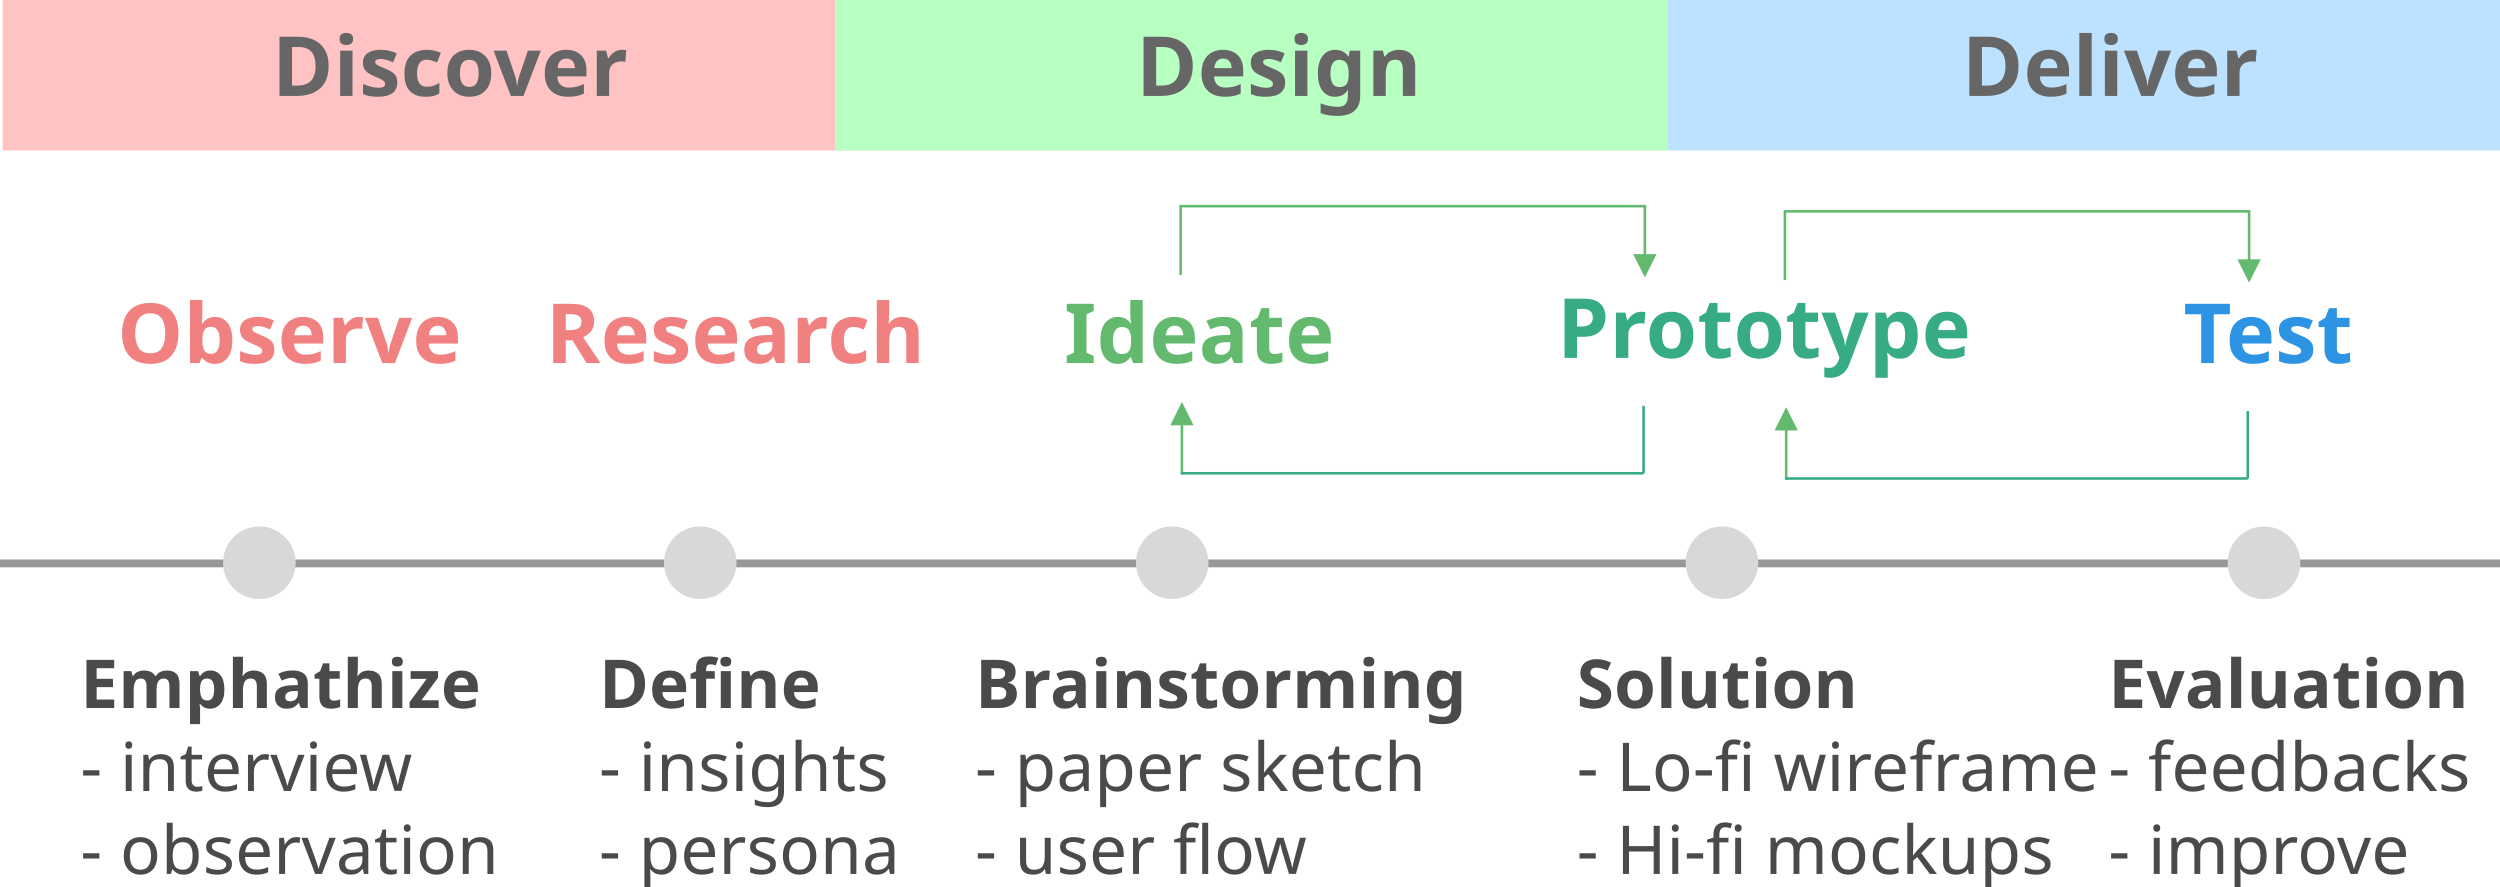
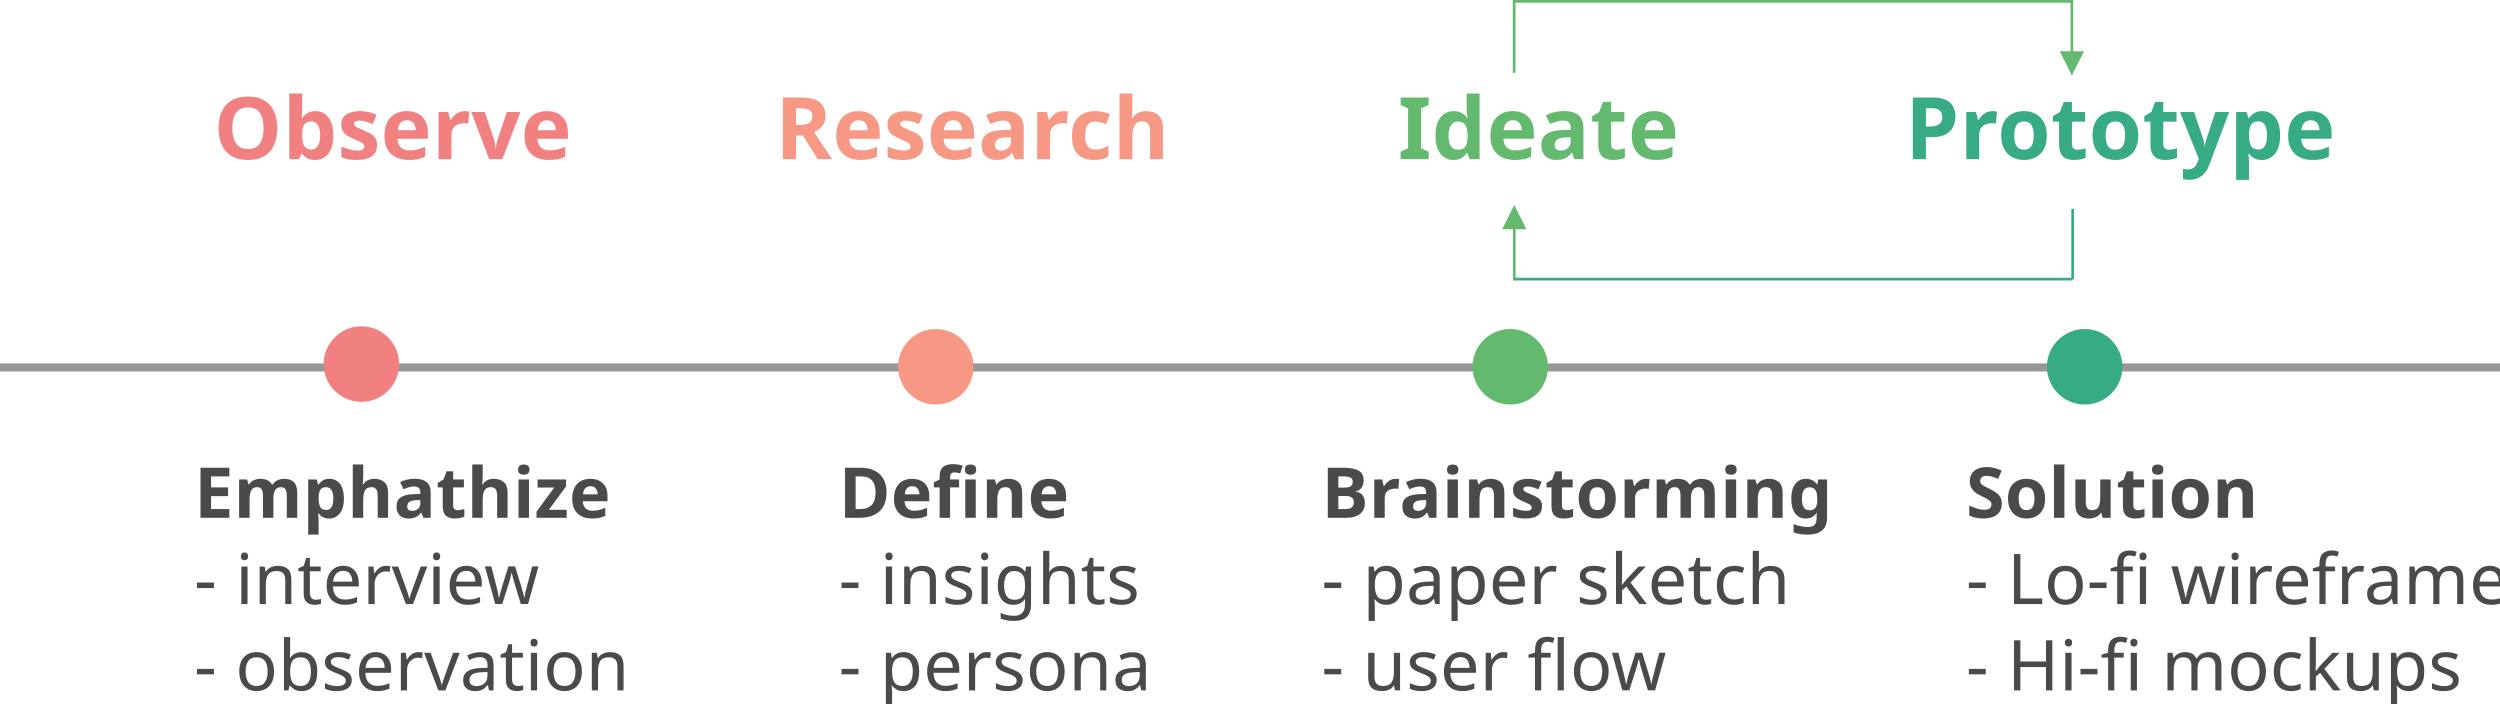
- <svg xmlns="http://www.w3.org/2000/svg" width="964px" height="342px" viewBox="0 0 964 342" version="1.1">
+ <svg xmlns="http://www.w3.org/2000/svg" width="927px" height="261px" viewBox="0 0 927 261" version="1.1">
  <defs />
  <g id="Welcome" stroke="none" stroke-width="1" fill="none" fill-rule="evenodd">
-     <g id="design-diary" transform="translate(-208, -912)">
-       <g id="process" transform="translate(209, 912)">
-         <path d="M0.5,217.25 L961.5,217.25" id="Line-4" stroke="#979797" stroke-width="3" stroke-linecap="square" />
-         <circle id="Oval" fill="#D8D8D8" cx="99" cy="217" r="14" />
-         <circle id="Oval" fill="#D8D8D8" cx="872" cy="217" r="14" />
-         <circle id="Oval" fill="#D8D8D8" cx="269" cy="217" r="14" />
-         <circle id="Oval" fill="#D8D8D8" cx="451" cy="217" r="14" />
-         <circle id="Oval" fill="#D8D8D8" cx="663" cy="217" r="14" />
+     <g id="design-diary" transform="translate(-241, -989)">
+       <g id="process" transform="translate(242, 988)">
+         <path d="M0.5,137.25 L924.5,137.25" id="Line-4" stroke="#979797" stroke-width="3" stroke-linecap="square" />
+         <circle id="Oval" fill="#F18080" cx="133" cy="136" r="14" />
+         <circle id="Oval" fill="#F79884" cx="346" cy="137" r="14" />
+         <circle id="Oval" fill="#63BA6F" cx="559" cy="137" r="14" />
+         <circle id="Oval" fill="#37AB85" cx="772" cy="137" r="14" />
        <text id="Observe" font-family="Calibri-Bold, Calibri" font-size="32" font-weight="bold" letter-spacing="0.094" fill="#F18080">
-           <tspan x="44.201" y="140">Observe</tspan>
+           <tspan x="78.201" y="60">Observe</tspan>
        </text>
        <text id="Ideate" font-family="Calibri-Bold, Calibri" font-size="32" font-weight="bold" letter-spacing="0.094" fill="#63BA6F">
-           <tspan x="409.311" y="140">Ideate</tspan>
+           <tspan x="517.311" y="60">Ideate</tspan>
        </text>
-         <g id="process-1">
-           <rect id="Rectangle-6" fill="#FFC3C3" x="0" y="0" width="321" height="58" />
-           <text id="Discover" font-family="Calibri-Bold, Calibri" font-size="32" font-weight="bold" letter-spacing="0.094" fill="#666666">
-             <tspan x="103.889" y="37">Discover</tspan>
-           </text>
-         </g>
-         <g id="process-3" transform="translate(642, 0)">
-           <rect id="Rectangle-6" fill="#BDE2FF" x="0" y="0" width="321" height="58" />
-           <text id="Deliver" font-family="Calibri-Bold, Calibri" font-size="32" font-weight="bold" letter-spacing="0.094" fill="#666666">
-             <tspan x="113.507" y="37">Deliver</tspan>
-           </text>
-         </g>
-         <g id="process-2" transform="translate(321, 0)">
-           <rect id="Rectangle-6" fill="#D8D8D8" x="0" y="0" width="321" height="58" />
-           <rect id="Rectangle-6" fill="#B8FFC2" x="0" y="0" width="321" height="58" />
-           <text id="Design" font-family="Calibri-Bold, Calibri" font-size="32" font-weight="bold" letter-spacing="0.094" fill="#666666">
-             <tspan x="116.093" y="37">Design</tspan>
-           </text>
-         </g>
-         <g id="Group-2" transform="translate(453, 78)">
-           <path id="Line-5" d="M180.25,29 L184.75,20 L175.75,20 L180.25,29 Z M179.75,1.5 L179.75,20.5 L179.75,21 L180.75,21 L180.75,20.5 L180.75,1.5 L180.75,1 L179.75,1 L179.75,1.5 Z" fill="#63BA6F" fill-rule="nonzero" />
-           <path d="M1.25,1.5 L1.25,27.5 M1.25,1.5 L179.5,1.5" id="Line" stroke="#63BA6F" stroke-linecap="square" />
-         </g>
-         <g id="Group-2" transform="translate(686, 80)">
-           <path id="Line-5" d="M180.25,29 L184.75,20 L175.75,20 L180.25,29 Z M179.75,1.5 L179.75,20.5 L179.75,21 L180.75,21 L180.75,20.5 L180.75,1.5 L180.75,1 L179.75,1 L179.75,1.5 Z" fill="#63BA6F" fill-rule="nonzero" />
-           <path d="M1.25,1.5 L1.25,27.5 M1.25,1.5 L179.5,1.5" id="Line" stroke="#63BA6F" stroke-linecap="square" />
+         <g id="Group-2" transform="translate(559, 0)">
+           <path id="Line-5" d="M208.25,29 L212.75,20 L203.75,20 L208.25,29 Z M207.75,1.5 L207.75,20.5 L207.75,21 L208.75,21 L208.75,20.5 L208.75,1.5 L208.75,1 L207.75,1 L207.75,1.5 Z" fill="#63BA6F" fill-rule="nonzero" />
+           <path d="M1.444,1.5 L1.444,27.5 M1.444,1.5 L207.422,1.5" id="Line" stroke="#63BA6F" stroke-linecap="square" />
        </g>
        <text id="Prototype" font-family="Calibri-Bold, Calibri" font-size="32" font-weight="bold" letter-spacing="0.094" fill="#37AB85">
-           <tspan x="599.419" y="138">Prototype</tspan>
+           <tspan x="705.419" y="60">Prototype</tspan>
        </text>
-         <text id="Research" font-family="Calibri-Bold, Calibri" font-size="32" font-weight="bold" letter-spacing="0.094" fill="#F18080">
-           <tspan x="209.435" y="140">Research</tspan>
-         </text>
-         <text id="Test" font-family="Calibri-Bold, Calibri" font-size="32" font-weight="bold" letter-spacing="0.094" fill="#2D93E3">
-           <tspan x="840.936" y="140">Test</tspan>
+         <text id="Research" font-family="Calibri-Bold, Calibri" font-size="32" font-weight="bold" letter-spacing="0.094" fill="#F79884">
+           <tspan x="286.435" y="60">Research</tspan>
        </text>
        <text id="Emphathize---intervi" font-family="Calibri-Bold, Calibri" font-size="26" font-weight="bold" letter-spacing="0.076" fill="#4A4A4A">
-           <tspan x="30" y="273">Emphathize</tspan>
-           <tspan x="157.387" y="273" font-family="Calibri" font-weight="normal" />
-           <tspan x="30" y="305" font-family="Calibri" font-weight="normal">- interview</tspan>
-           <tspan x="30" y="337" font-family="Calibri" font-weight="normal">- observation</tspan>
+           <tspan x="71" y="193">Emphathize</tspan>
+           <tspan x="198.387" y="193" font-family="Calibri" font-weight="normal" />
+           <tspan x="71" y="225" font-family="Calibri" font-weight="normal">- interview</tspan>
+           <tspan x="71" y="257" font-family="Calibri" font-weight="normal">- observation</tspan>
        </text>
        <text id="Define---insights--" font-family="Calibri-Bold, Calibri" font-size="26" font-weight="bold" letter-spacing="0.076" fill="#4A4A4A">
-           <tspan x="230" y="273">Define</tspan>
-           <tspan x="230" y="305" font-family="Calibri" font-weight="normal">- insights</tspan>
-           <tspan x="230" y="337" font-family="Calibri" font-weight="normal">- persona</tspan>
+           <tspan x="310" y="193">Define</tspan>
+           <tspan x="310" y="225" font-family="Calibri" font-weight="normal">- insights</tspan>
+           <tspan x="310" y="257" font-family="Calibri" font-weight="normal">- persona</tspan>
        </text>
        <text id="Solution---Lo-fi-wir" font-family="Calibri-Bold, Calibri" font-size="26" font-weight="bold" letter-spacing="0.076" fill="#4A4A4A">
-           <tspan x="607" y="273">Solution</tspan>
-           <tspan x="697.291" y="273" font-family="Calibri" font-weight="normal" />
-           <tspan x="607" y="305" font-family="Calibri" font-weight="normal">- Lo-fi wireframe</tspan>
-           <tspan x="607" y="337" font-family="Calibri" font-weight="normal">- Hi-fi mockups</tspan>
-         </text>
-         <text id="Evaluation---feedbac" font-family="Calibri-Bold, Calibri" font-size="26" font-weight="bold" letter-spacing="0.076" fill="#4A4A4A">
-           <tspan x="812" y="273">Evaluation</tspan>
-           <tspan x="925.536" y="273" font-family="Calibri" font-weight="normal" />
-           <tspan x="812" y="305" font-family="Calibri" font-weight="normal">- feedbacks</tspan>
-           <tspan x="812" y="337" font-family="Calibri" font-weight="normal">- improve</tspan>
+           <tspan x="728" y="193">Solution</tspan>
+           <tspan x="818.291" y="193" font-family="Calibri" font-weight="normal" />
+           <tspan x="728" y="225" font-family="Calibri" font-weight="normal">- Lo-fi wireframe</tspan>
+           <tspan x="728" y="257" font-family="Calibri" font-weight="normal">- Hi-fi mockups</tspan>
        </text>
        <text id="Brainstorming---pape" font-family="Calibri-Bold, Calibri" font-size="26" font-weight="bold" letter-spacing="0.076" fill="#4A4A4A">
-           <tspan x="375" y="273">Brainstorming</tspan>
-           <tspan x="528.287" y="273" font-family="Calibri" font-weight="normal" />
-           <tspan x="375" y="305" font-family="Calibri" font-weight="normal">- paper sketch </tspan>
-           <tspan x="375" y="337" font-family="Calibri" font-weight="normal">- user flow</tspan>
+           <tspan x="489" y="193">Brainstorming</tspan>
+           <tspan x="642.287" y="193" font-family="Calibri" font-weight="normal" />
+           <tspan x="489" y="225" font-family="Calibri" font-weight="normal">- paper sketch </tspan>
+           <tspan x="489" y="257" font-family="Calibri" font-weight="normal">- user flow</tspan>
        </text>
-         <g id="Group-2" transform="translate(544, 169.5) scale(-1, -1) translate(-544, -169.5) translate(454, 155)">
-           <path id="Line-5" d="M179.25,29 L183.75,20 L174.75,20 L179.25,29 Z M178.75,1.5 L178.75,20.5 L178.75,21 L179.75,21 L179.75,20.5 L179.75,1.5 L179.75,1 L178.75,1 L178.75,1.5 Z" fill="#63BA6F" fill-rule="nonzero" />
-           <path d="M1.25,1.5 L179.5,1.5 L1.25,1.5 Z M1.25,1.5 L1.25,27.5 L1.25,1.5 Z" id="Line" stroke="#37AB85" stroke-linecap="square" />
-         </g>
-         <g id="Group-2" transform="translate(777, 171.5) scale(-1, -1) translate(-777, -171.5) translate(687, 157)">
-           <path id="Line-5" d="M179.25,29 L183.75,20 L174.75,20 L179.25,29 Z M178.75,1.5 L178.75,20.5 L178.75,21 L179.75,21 L179.75,20.5 L179.75,1.5 L179.75,1 L178.75,1 L178.75,1.5 Z" fill="#63BA6F" fill-rule="nonzero" />
-           <path d="M1.25,1.5 L179.5,1.5 L1.25,1.5 Z M1.25,1.5 L1.25,27.5 L1.25,1.5 Z" id="Line" stroke="#37AB85" stroke-linecap="square" />
+         <g id="Group-2" transform="translate(664.5, 91.5) scale(-1, -1) translate(-664.5, -91.5) translate(560, 77)">
+           <path id="Line-5" d="M208.5,29 L213,20 L204,20 L208.5,29 Z M208,1.5 L208,20.5 L208,21 L209,21 L209,20.5 L209,1.5 L209,1 L208,1 L208,1.5 Z" fill="#63BA6F" fill-rule="nonzero" />
+           <path d="M1.451,1.5 L208.419,1.5 L1.451,1.5 Z M1.451,1.5 L1.451,27.5 L1.451,1.5 Z" id="Line" stroke="#37AB85" stroke-linecap="square" />
        </g>
        <path d="" id="Path-2" stroke="#979797" />
      </g>
    </g>
  </g>
</svg>
